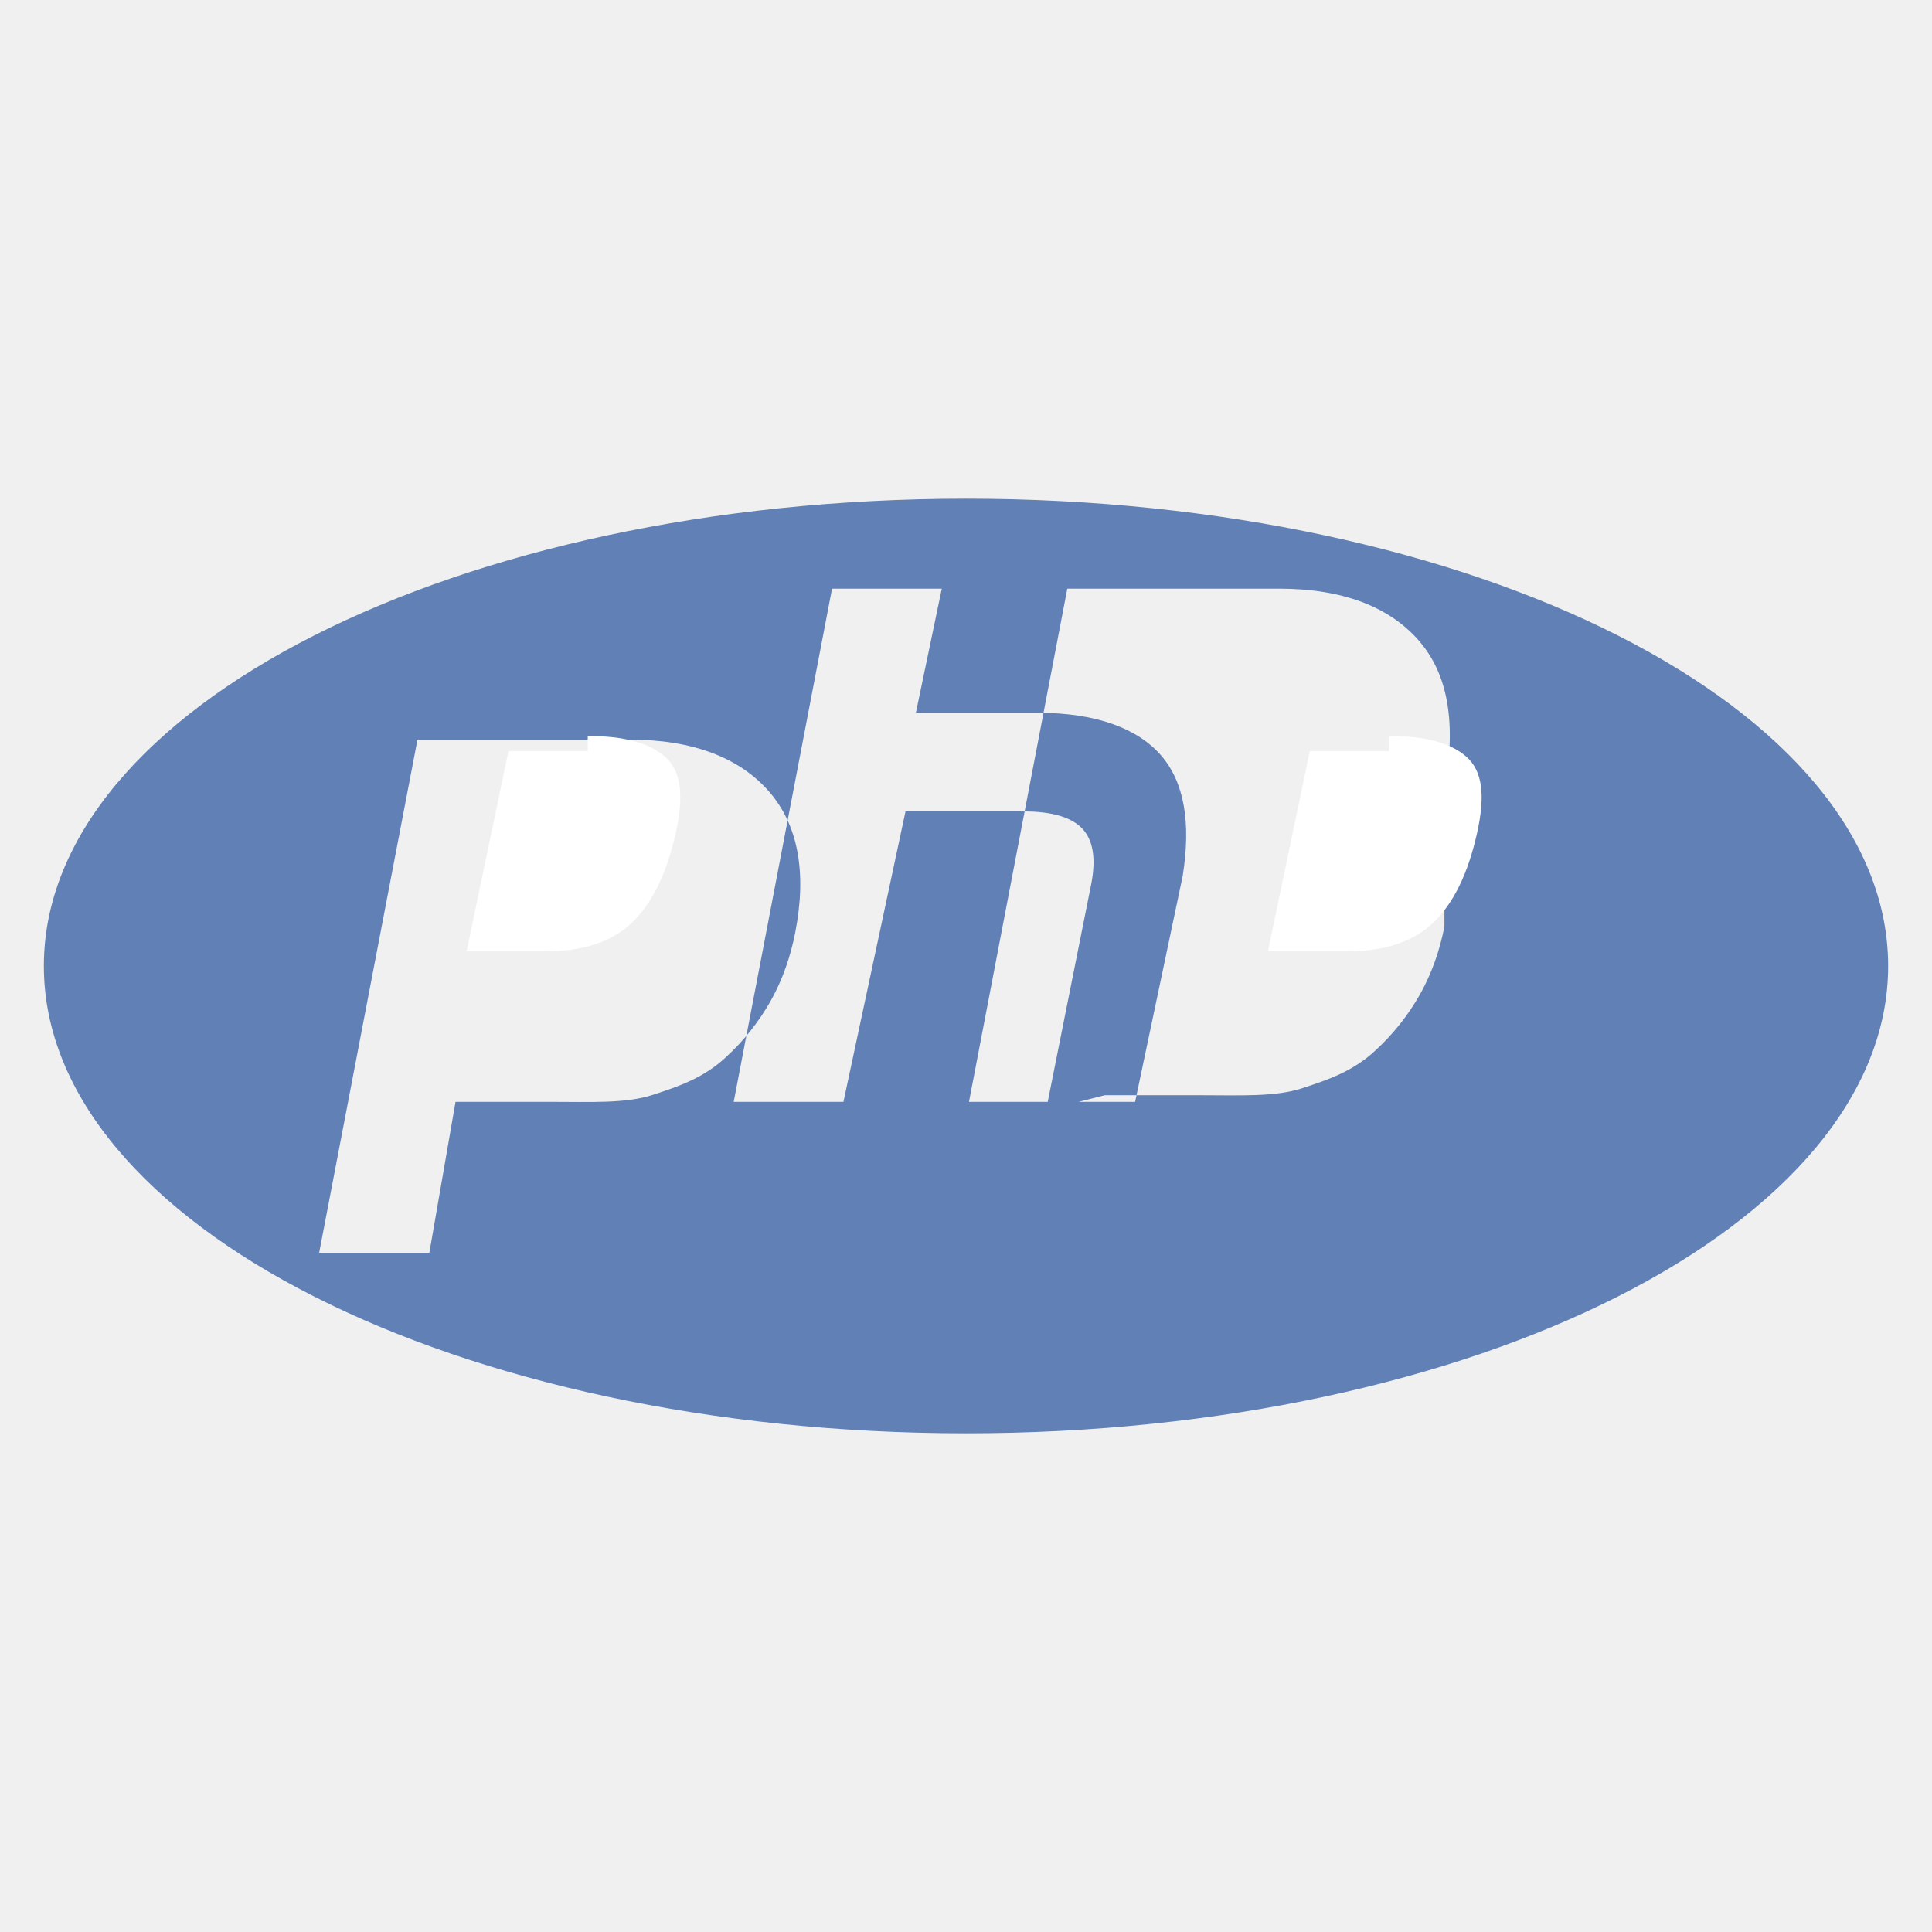
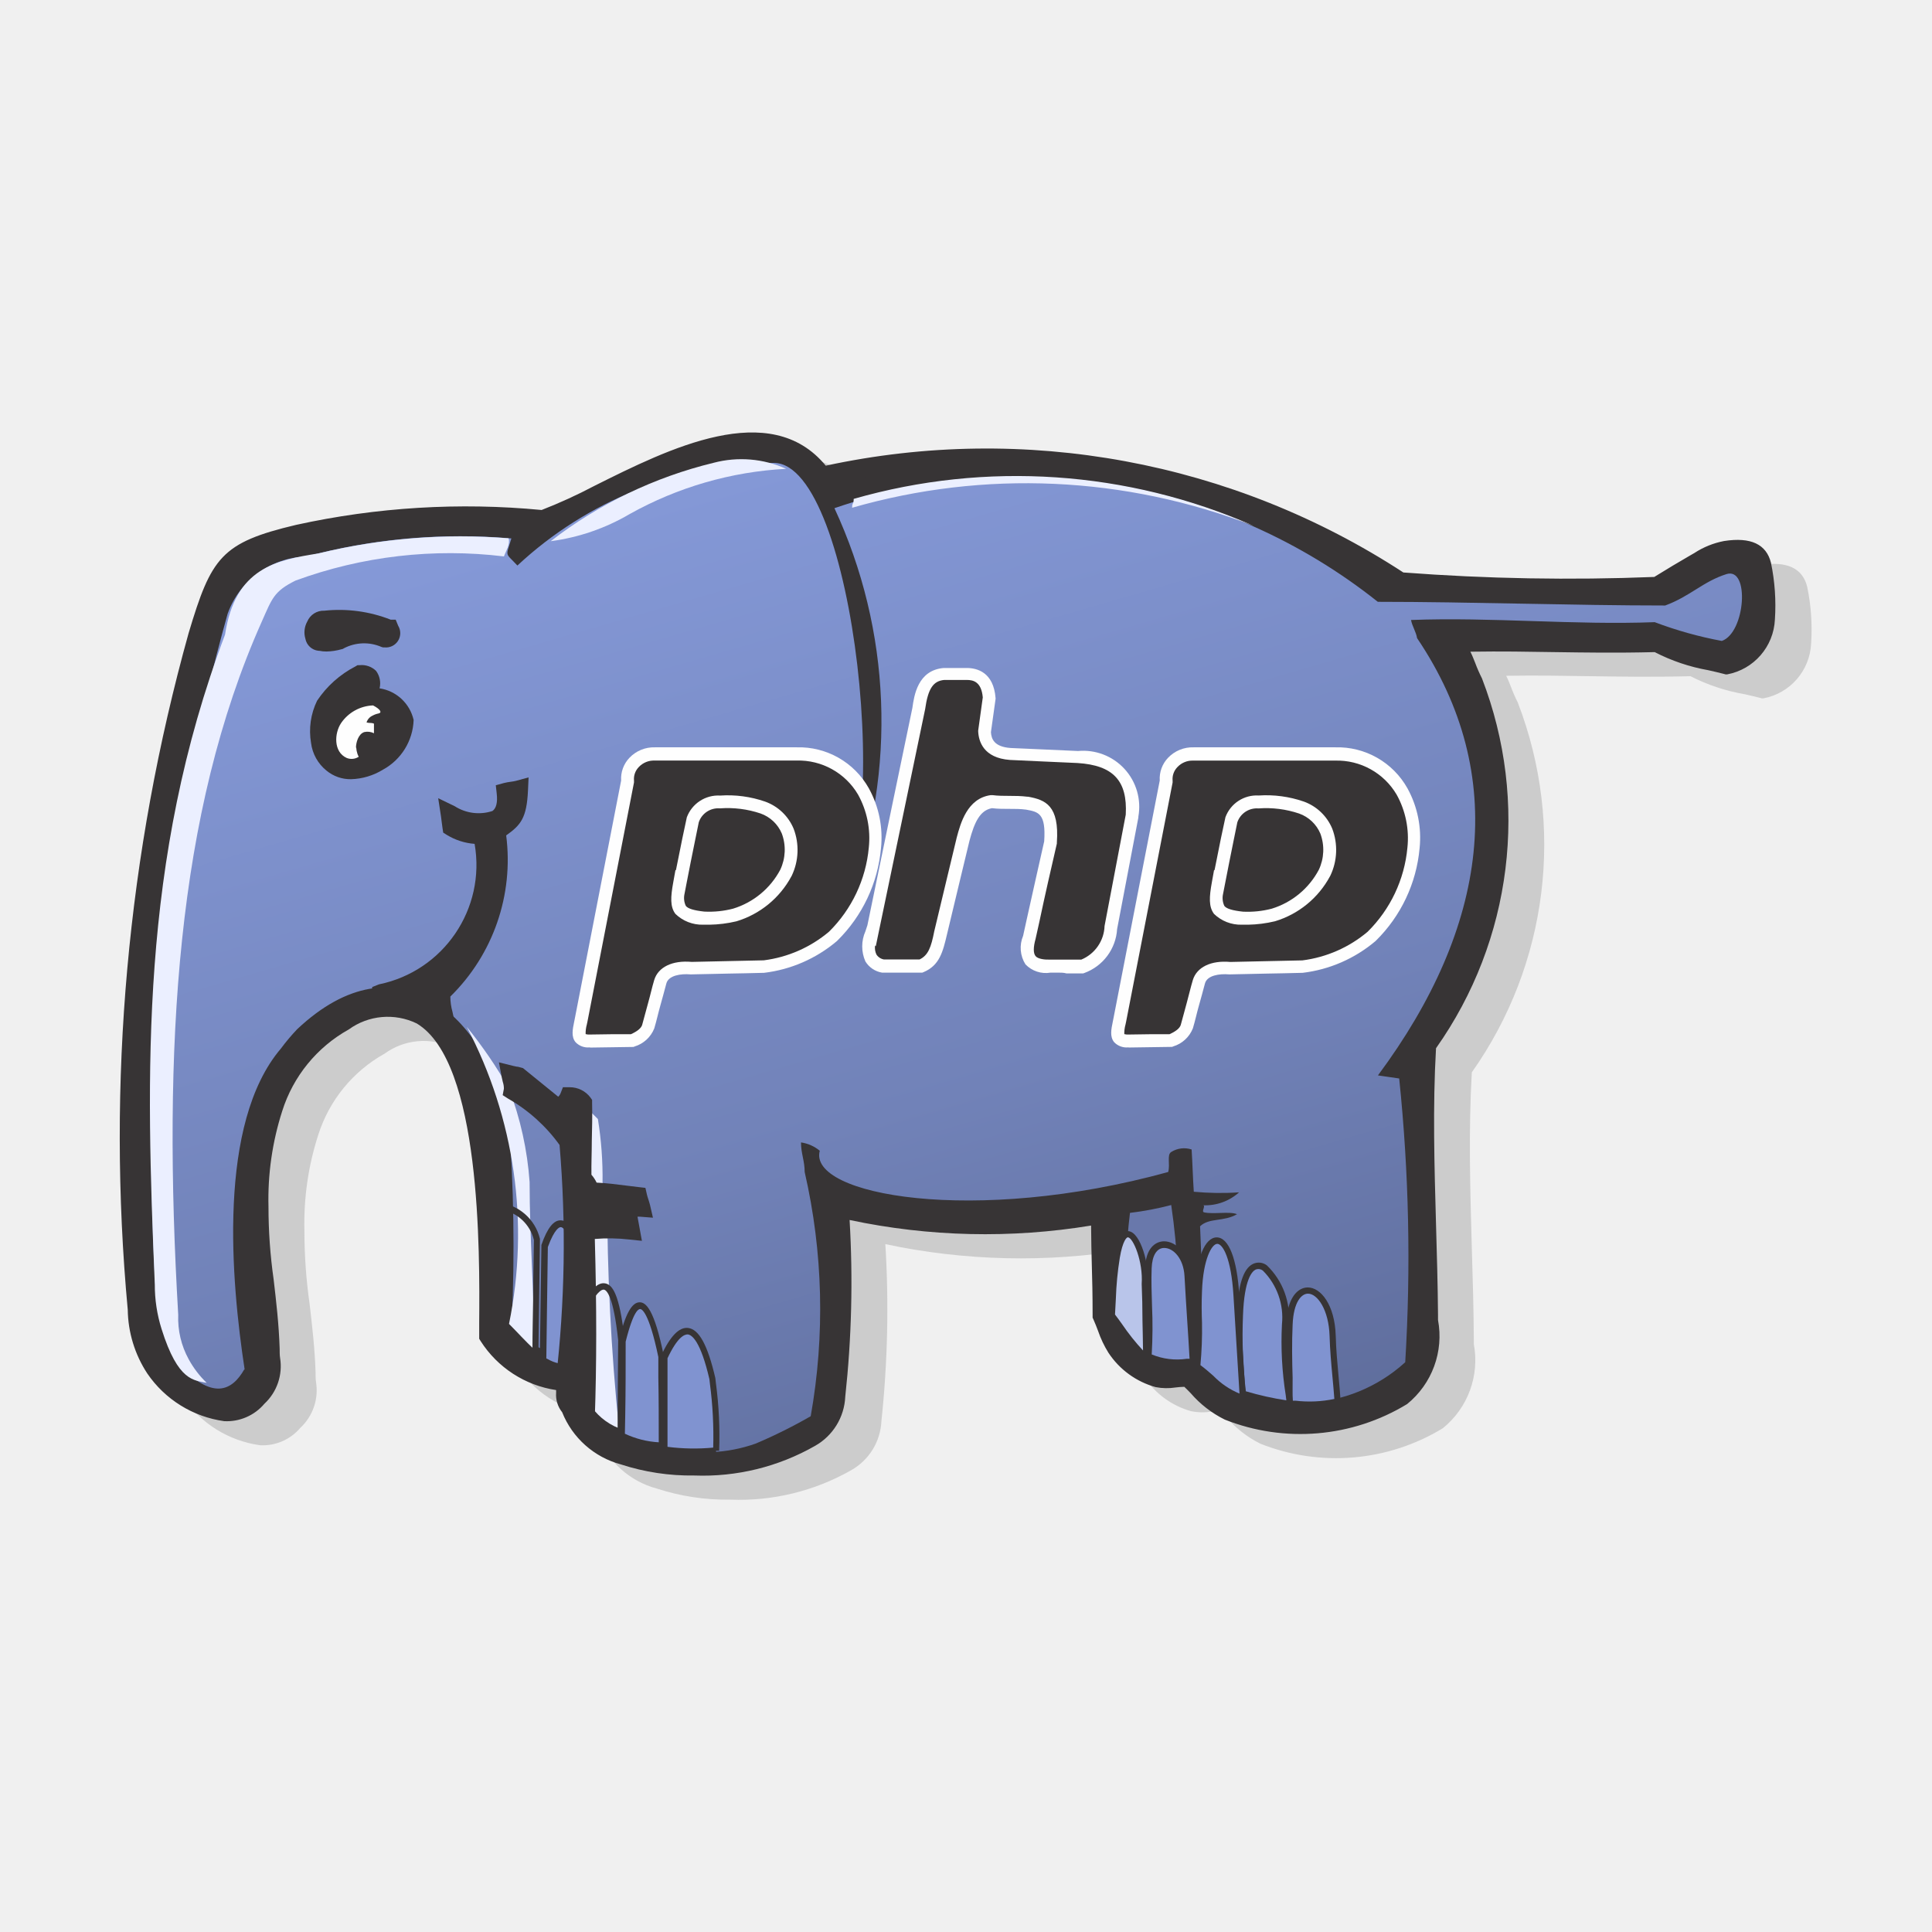
- <svg xmlns="http://www.w3.org/2000/svg" viewBox="0 0 128 128">
-   <path fill="#6181B6" d="M64 33.039C30.26 33.039 2.906 46.901 2.906 64S30.26 94.961 64 94.961 125.094 81.099 125.094 64 97.74 33.039 64 33.039zM48.103 70.032c-1.458 1.364-3.077 1.927-4.86 2.507-1.783.581-4.052.461-6.811.461h-6.253l-1.733 10h-7.301l6.515-34H41.7c4.224 0 7.305 1.215 9.242 3.432 1.937 2.217 2.519 5.364 1.747 9.337-.319 1.637-.856 3.159-1.614 4.515a15.118 15.118 0 01-2.972 3.748zM69.414 73l2.881-14.42c.328-1.688.132-2.913-.586-3.676-.719-.764-2.016-1.145-3.894-1.145h-7.823L55.88 73h-7.27l6.515-34h7.27l-1.716 8.225h8.101c3.911 0 6.627 1.07 8.148 2.828 1.521 1.757 1.996 4.42 1.428 7.988L75.205 73h-5.791zm26.283-11.618c-.319 1.637-.856 3.133-1.614 4.489a15.16 15.16 0 01-2.958 3.722c-1.457 1.364-3.077 1.927-4.86 2.507-1.782.581-4.051.461-6.811.461h-6.253L71.468 73h-7.27l6.514-34h14.04c4.224 0 7.305 1.215 9.241 3.432 1.935 2.217 2.518 5.418 1.704 9.95z" />
-   <path fill="#fff" d="M38.94 49.76h-5.252l-2.775 13.27h5.253c2.478 0 4.381-.635 5.709-1.905 1.328-1.271 2.291-3.239 2.888-5.907.578-2.571.345-4.158-.698-5.078-1.042-.919-2.723-1.38-5.125-1.38zm53.09 0h-5.252l-2.775 13.27h5.253c2.478 0 4.381-.635 5.709-1.905 1.327-1.271 2.291-3.239 2.888-5.907.578-2.571.344-4.158-.699-5.078-1.042-.919-2.722-1.38-5.124-1.38z" />
+ <svg xmlns="http://www.w3.org/2000/svg" viewBox="0 0 32 32" fill="#000000">
+   <g id="SVGRepo_bgCarrier" stroke-width="0" />
+   <g id="SVGRepo_tracerCarrier" stroke-linecap="round" stroke-linejoin="round" />
+   <g id="SVGRepo_iconCarrier">
+     <defs>
+       <linearGradient id="a" x1="-134.514" y1="-206.113" x2="-134.455" y2="-206.235" gradientTransform="matrix(247.636, 0, 0, -153.765, 33318.948, -31686.704)" gradientUnits="userSpaceOnUse">
+         <stop offset="0" stop-color="#8a9fe0" />
+         <stop offset="0.588" stop-color="#7182b8" />
+         <stop offset="1" stop-color="#576490" />
+       </linearGradient>
+     </defs>
+     <path d="M14.486,20.381a17.345,17.345,0,0,1-.046,3.133.835.835,0,0,1-.439.709c-.831.617-3.616.765-3.963-.546-.128-.005-.026-.429-.148-.413a1.561,1.561,0,0,1-1.2-.735c.005-1.434.163-6.607-2.4-5.214a2.506,2.506,0,0,0-1.168,1.429,4.91,4.91,0,0,0-.24,1.643c-.02.714.158,1.495.184,2.352.01.383.071.48-.214.806-.459.525-1.26.082-1.693-.495a1.893,1.893,0,0,1-.291-.969,31.065,31.065,0,0,1,1-11.148c.367-1.23.495-1.408,1.663-1.684a12.948,12.948,0,0,1,4.05-.24c1.051-.342,3.545-2.194,4.621-.724a12.527,12.527,0,0,1,9.579,1.75,37.083,37.083,0,0,0,4.259.077c.2-.128.434-.265.638-.383a1.381,1.381,0,0,1,.495-.209c.23-.036.53-.046.6.24a3.292,3.292,0,0,1,.061.893.808.808,0,0,1-.643.76,4.02,4.02,0,0,1-1.148-.372c-1.3.036-2.1-.036-3.4,0,.209.224.2.372.352.668a6.381,6.381,0,0,1-.775,5.979c-.092,1.49.02,2.995.031,4.49.005.515.041,1.005-.444,1.347a3.263,3.263,0,0,1-2.867.24,2.523,2.523,0,0,1-.668-.556,2.807,2.807,0,0,1-.5.01,1.213,1.213,0,0,1-.689-.505,3.606,3.606,0,0,1-.235-.525c0-.7-.026-.974-.026-1.673a10.67,10.67,0,0,1-4.346-.122Z" style="fill:#ccc" />
+     <path d="M12.095,24.839a3.748,3.748,0,0,1-1.217-.184,1.452,1.452,0,0,1-.972-.864.46.46,0,0,1-.1-.322l0-.045a1.8,1.8,0,0,1-1.25-.811l-.024-.039,0-.26c.009-1.182.032-4.323-1.034-4.962a1.1,1.1,0,0,0-1.128.1,2.356,2.356,0,0,0-1.1,1.349,4.783,4.783,0,0,0-.228,1.588,8.525,8.525,0,0,0,.085,1.2c.043.366.087.746.1,1.145,0,.059,0,.11.007.156a.849.849,0,0,1-.26.76.817.817,0,0,1-.665.288,1.849,1.849,0,0,1-1.276-.792,1.973,1.973,0,0,1-.322-1.053A31.068,31.068,0,0,1,3.719,10.887c.375-1.255.54-1.5,1.779-1.793a13.117,13.117,0,0,1,4.068-.247,8.378,8.378,0,0,0,.875-.4c1.232-.616,2.91-1.453,3.831-.334a12.633,12.633,0,0,1,9.567,1.768A36.054,36.054,0,0,0,28,9.953c.2-.123.412-.251.606-.363l.056-.032a1.366,1.366,0,0,1,.494-.2c.444-.069.7.053.777.361a3.477,3.477,0,0,1,.065.939.97.97,0,0,1-.791.909l-.026,0-.025-.007c-.085-.022-.171-.042-.26-.062A3.127,3.127,0,0,1,28,11.2c-.633.016-1.155.007-1.659,0-.433-.007-.878-.015-1.394-.007.032.063.055.124.08.186a2.467,2.467,0,0,0,.112.256,6.533,6.533,0,0,1-.761,6.126c-.056.966-.027,1.957,0,2.916.015.491.03,1,.033,1.5v.086a1.448,1.448,0,0,1-.513,1.393,3.4,3.4,0,0,1-3.02.257,1.8,1.8,0,0,1-.564-.437c-.035-.036-.07-.072-.106-.106-.049,0-.1.006-.145.011a.952.952,0,0,1-.33-.006,1.375,1.375,0,0,1-.783-.571,1.779,1.779,0,0,1-.171-.361c-.023-.061-.047-.123-.076-.188l-.014-.031v-.034c0-.347-.006-.594-.013-.832-.005-.2-.01-.4-.012-.659a10.815,10.815,0,0,1-4-.092,17.55,17.55,0,0,1-.065,2.931.984.984,0,0,1-.5.813A3.748,3.748,0,0,1,12.095,24.839Zm-1.969-1.318h.036l.03.114a1.106,1.106,0,0,0,.791.718,3.912,3.912,0,0,0,2.922-.259.687.687,0,0,0,.375-.6,17.157,17.157,0,0,0,.055-2.976l-.085-.024L14.6,19.8l.041.463a10.678,10.678,0,0,0,4.169.088l.181-.024v.182c0,.347.006.594.013.832s.012.473.013.807c.025.059.047.116.069.171a1.524,1.524,0,0,0,.139.3,1.057,1.057,0,0,0,.6.44.729.729,0,0,0,.216,0,1.888,1.888,0,0,1,.244-.013l.06,0,.044.041c.054.05.108.105.162.16a1.537,1.537,0,0,0,.46.366,3.1,3.1,0,0,0,2.712-.224c.388-.274.383-.65.377-1.127v-.087c0-.5-.018-1-.033-1.492-.029-.987-.059-2.008,0-3.009l0-.066.05-.044a6.184,6.184,0,0,0,.739-5.785,2.755,2.755,0,0,1-.126-.287.911.911,0,0,0-.2-.346l-.241-.259.353-.01c.654-.018,1.188-.009,1.706,0s1.045.018,1.691,0h.047l.04.025a2.716,2.716,0,0,0,.835.289c.082.019.163.037.242.057a.671.671,0,0,0,.471-.609,3.141,3.141,0,0,0-.058-.847c-.014-.061-.041-.176-.416-.117a1.065,1.065,0,0,0-.384.158l-.056.032c-.2.114-.429.253-.631.379l-.037.023h-.043a36.326,36.326,0,0,1-4.278-.077l-.042,0-.035-.024a12.347,12.347,0,0,0-9.461-1.725l-.1.018-.059-.08c-.747-1.02-2.334-.227-3.493.352a7.889,7.889,0,0,1-.95.43l-.032.01-.033,0a12.792,12.792,0,0,0-4,.236c-1.121.264-1.2.4-1.547,1.574a30.75,30.75,0,0,0-1,11.09,1.683,1.683,0,0,0,.258.884,1.551,1.551,0,0,0,1.033.666.5.5,0,0,0,.413-.179.552.552,0,0,0,.182-.532c0-.049-.006-.1-.007-.164-.011-.386-.055-.758-.1-1.118a8.754,8.754,0,0,1-.087-1.243,5.022,5.022,0,0,1,.251-1.7,2.67,2.67,0,0,1,1.24-1.509,1.4,1.4,0,0,1,1.444-.1c1.223.733,1.2,3.89,1.19,5.238v.167a1.4,1.4,0,0,0,1.028.622.2.2,0,0,1,.15.045.4.4,0,0,1,.1.3C10.123,23.471,10.124,23.5,10.126,23.521Zm-.216-.1h0Z" style="fill:#ccc" />
+     <path d="M13.891,19.981a17.345,17.345,0,0,1-.046,3.133.835.835,0,0,1-.439.709c-.831.617-3.616.765-3.963-.546-.128-.005-.026-.429-.148-.413a1.561,1.561,0,0,1-1.2-.735c.005-1.434.163-6.607-2.4-5.214a2.506,2.506,0,0,0-1.168,1.429,4.91,4.91,0,0,0-.24,1.643c-.02.714.158,1.495.184,2.352.01.383.071.48-.214.806-.459.525-1.26.082-1.693-.495a1.893,1.893,0,0,1-.291-.969,31.065,31.065,0,0,1,1-11.148c.367-1.23.495-1.408,1.663-1.684a12.948,12.948,0,0,1,4.05-.24c1.051-.342,3.545-2.194,4.621-.724a12.527,12.527,0,0,1,9.579,1.75,37.083,37.083,0,0,0,4.259.077c.2-.128.434-.265.638-.383a1.381,1.381,0,0,1,.495-.209c.23-.036.53-.046.6.24a3.292,3.292,0,0,1,.061.893.808.808,0,0,1-.643.76,4.02,4.02,0,0,1-1.148-.372c-1.3.036-2.1-.036-3.4,0,.209.224.2.372.352.668a6.381,6.381,0,0,1-.775,5.979c-.092,1.49.02,2.995.031,4.49.005.515.041,1.005-.444,1.347a3.263,3.263,0,0,1-2.867.24,2.523,2.523,0,0,1-.668-.556,2.807,2.807,0,0,1-.5.01,1.213,1.213,0,0,1-.689-.505,3.606,3.606,0,0,1-.235-.525c0-.7-.026-.974-.026-1.673a10.67,10.67,0,0,1-4.346-.122Z" style="fill:#373435" />
+     <path d="M11.5,24.439a3.748,3.748,0,0,1-1.217-.184,1.452,1.452,0,0,1-.972-.864.46.46,0,0,1-.1-.322l0-.045a1.8,1.8,0,0,1-1.25-.811l-.024-.039,0-.26c.009-1.182.032-4.323-1.034-4.962a1.1,1.1,0,0,0-1.128.1,2.356,2.356,0,0,0-1.1,1.349,4.783,4.783,0,0,0-.228,1.588,8.522,8.522,0,0,0,.085,1.2c.043.367.087.746.1,1.146,0,.059,0,.11.007.156a.849.849,0,0,1-.26.76.816.816,0,0,1-.665.288,1.849,1.849,0,0,1-1.276-.792,1.974,1.974,0,0,1-.322-1.053A31.068,31.068,0,0,1,3.124,10.487c.375-1.255.54-1.5,1.779-1.793a13.115,13.115,0,0,1,4.068-.247,8.378,8.378,0,0,0,.875-.4c1.232-.616,2.91-1.454,3.831-.334a12.634,12.634,0,0,1,9.567,1.769,36.037,36.037,0,0,0,4.156.074c.195-.121.413-.252.606-.363l.056-.032a1.366,1.366,0,0,1,.494-.2c.444-.069.7.053.777.361a3.476,3.476,0,0,1,.065.939.97.97,0,0,1-.791.909l-.026,0-.025-.007c-.085-.022-.171-.042-.26-.062a3.127,3.127,0,0,1-.889-.3c-.633.016-1.155.007-1.659,0-.433-.007-.878-.015-1.394-.007.032.063.055.124.08.186a2.467,2.467,0,0,0,.112.256,6.534,6.534,0,0,1-.761,6.126c-.056.966-.027,1.957,0,2.915.014.492.029,1,.033,1.5v.086a1.448,1.448,0,0,1-.512,1.393,3.4,3.4,0,0,1-3.02.257,1.8,1.8,0,0,1-.564-.437c-.035-.036-.07-.072-.106-.106-.049,0-.1.006-.145.011a.95.95,0,0,1-.33-.006,1.375,1.375,0,0,1-.783-.571,1.769,1.769,0,0,1-.171-.361c-.023-.061-.047-.123-.076-.188l-.014-.031v-.034c0-.347-.006-.594-.013-.832-.005-.2-.011-.4-.012-.659a10.817,10.817,0,0,1-4-.092A17.56,17.56,0,0,1,14,23.135a.984.984,0,0,1-.5.813A3.748,3.748,0,0,1,11.5,24.439ZM9.531,23.121h.036l.03.114a1.106,1.106,0,0,0,.791.718,3.911,3.911,0,0,0,2.922-.259.687.687,0,0,0,.375-.6,17.162,17.162,0,0,0,.055-2.976l-.085-.024L14,19.405l.041.463a10.679,10.679,0,0,0,4.169.088l.181-.024v.182c0,.347.006.594.013.832s.012.473.013.807c.025.059.047.116.069.172a1.514,1.514,0,0,0,.139.3,1.057,1.057,0,0,0,.6.44.722.722,0,0,0,.216,0,1.888,1.888,0,0,1,.244-.013l.06,0,.044.041c.054.05.108.1.162.16a1.539,1.539,0,0,0,.46.366,3.1,3.1,0,0,0,2.712-.224c.388-.274.383-.65.377-1.127v-.087c0-.5-.018-1-.033-1.493-.029-.987-.059-2.007,0-3.008l0-.066.05-.044a6.185,6.185,0,0,0,.739-5.785,2.755,2.755,0,0,1-.126-.287.911.911,0,0,0-.2-.346l-.241-.259.353-.01c.654-.018,1.188-.009,1.706,0s1.045.018,1.691,0h.047l.04.025a2.716,2.716,0,0,0,.835.289c.082.019.163.037.242.057a.671.671,0,0,0,.471-.609,3.144,3.144,0,0,0-.058-.847c-.014-.061-.041-.175-.416-.117a1.064,1.064,0,0,0-.384.158l-.057.032c-.2.115-.431.254-.631.379L27.5,9.87h-.043a36.353,36.353,0,0,1-4.278-.077l-.042,0L23.1,9.767a12.347,12.347,0,0,0-9.461-1.725l-.1.018-.059-.08c-.747-1.02-2.334-.227-3.493.352a7.889,7.889,0,0,1-.95.43l-.032.01-.033,0a12.788,12.788,0,0,0-4,.236c-1.121.264-1.2.4-1.547,1.574a30.75,30.75,0,0,0-1,11.09,1.683,1.683,0,0,0,.258.884,1.551,1.551,0,0,0,1.033.666.493.493,0,0,0,.413-.179.552.552,0,0,0,.182-.532c0-.049-.006-.1-.007-.164-.011-.386-.055-.758-.1-1.118a8.743,8.743,0,0,1-.087-1.243,5.022,5.022,0,0,1,.251-1.7,2.67,2.67,0,0,1,1.24-1.509,1.4,1.4,0,0,1,1.444-.1c1.223.733,1.2,3.89,1.19,5.238v.167A1.4,1.4,0,0,0,9.28,22.7a.2.2,0,0,1,.15.045.4.4,0,0,1,.1.3C9.528,23.071,9.529,23.1,9.531,23.121Zm-.216-.1h0Z" style="fill:#373435" />
+     <path d="M18.572,19.946a4.782,4.782,0,0,0,.946-.189,11.582,11.582,0,0,1,.137,2.749,1.177,1.177,0,0,1-1.134-.663A8.774,8.774,0,0,1,18.572,19.946Z" style="fill:#6978ab" />
+     <path d="M19.622,22.666a1.33,1.33,0,0,1-1.242-.749l-.015-.028,0-.032a8.978,8.978,0,0,1,.052-1.932l.016-.124.124-.014a4.7,4.7,0,0,0,.915-.182l.164-.053.04.168a10.177,10.177,0,0,1,.147,2.484l-.008.459-.154,0Zm-.944-.87a1,1,0,0,0,.821.545l0-.144a10.985,10.985,0,0,0-.1-2.238,5.036,5.036,0,0,1-.683.13A8.609,8.609,0,0,0,18.677,21.8Z" style="fill:#373435" />
+     <path d="M4.052,22.683c-.225-1.474-.454-4.075.6-5.315a3.452,3.452,0,0,1,.27-.321c1.663-1.566,3.112-.219,3.505,1.515a27.314,27.314,0,0,1,.051,3.295,1.109,1.109,0,0,0,1.051.6c.153.316.112.551.286.76a2.5,2.5,0,0,0,2.7.694,8.441,8.441,0,0,0,.913-.454,10.14,10.14,0,0,0-.1-4.045c0-.184-.061-.306-.061-.49a.626.626,0,0,1,.311.138c-.2.734,2.556,1.239,5.771.352.036-.128-.026-.286.051-.332a.4.4,0,0,1,.337-.041c.015.235.02.464.036.7a4.654,4.654,0,0,0,.75.01.838.838,0,0,1-.6.214c.056,0-.031.107.02.117.148.036.429-.02.546.031-.219.128-.464.056-.612.2.036.78.056,1.617.087,2.4a2.591,2.591,0,0,0,3.311-.148,28.633,28.633,0,0,0-.1-4.7c-.117-.015-.235-.036-.352-.051,1.827-2.458,2.179-4.973.648-7.243-.015-.1-.082-.2-.1-.3,1.332-.051,2.7.087,4.036.036a6.478,6.478,0,0,0,1.112.311c.393-.138.464-1.229.077-1.107s-.6.367-1.015.52c-1.531,0-3.23-.061-4.76-.061a9.5,9.5,0,0,0-9-1.551,8.371,8.371,0,0,1,.26,6.427c-.087.286-1.408,1.122-.327.209,1.092-.928.408-7.375-.934-7.386a6.327,6.327,0,0,0-4.25,1.7c-.209-.224-.194-.133-.1-.449a9.863,9.863,0,0,0-3.4.3,1.428,1.428,0,0,0-1.3.949,33.949,33.949,0,0,0-1.2,11.094,4.574,4.574,0,0,0,.352,1.3c.6.658.924.469,1.123.122Z" style="fill:url(#a)" />
+     <path d="M6.446,10.422a2.187,2.187,0,0,0-1.063-.149.144.144,0,0,0-.153.1.2.2,0,0,0-.02.154c.031.087.036.082.112.1a.648.648,0,0,0,.3-.026.883.883,0,0,1,.746-.036c.112-.005.123-.051.087-.139Z" style="fill:#373435" />
+     <path d="M5.406,10.791a.566.566,0,0,1-.118-.012l-.013,0a.246.246,0,0,1-.217-.2.367.367,0,0,1,.031-.284.294.294,0,0,1,.283-.18,2.335,2.335,0,0,1,1.1.149h.082l.041.1a.237.237,0,0,1-.227.359H6.344l-.027-.008a.722.722,0,0,0-.62.022l-.018.011-.02.005A.989.989,0,0,1,5.406,10.791Zm-.044-.323a.5.5,0,0,0,.2-.02l.054-.027c-.07,0-.141,0-.213.011H5.377l-.006.012A.075.075,0,0,0,5.362,10.468Z" style="fill:#373435" />
+     <path d="M5.622,11.687a.549.549,0,0,1,.507-.311c.02-.128,0-.2-.164-.2a1.535,1.535,0,0,0-.578.51,1.051,1.051,0,0,0-.077.6.538.538,0,0,0,.2.352.666.666,0,0,0,.752-.031c.358-.209.716-.806.087-1.031a.963.963,0,0,0-.732.153c-.01.005-.015-.015,0-.041Z" style="fill:#373435" />
+     <path d="M5.816,12.906a.622.622,0,0,1-.408-.142.7.7,0,0,1-.256-.458,1.154,1.154,0,0,1,.1-.7,1.7,1.7,0,0,1,.635-.568l.035-.021H5.96a.338.338,0,0,1,.269.095.348.348,0,0,1,.058.289h0a.683.683,0,0,1,.564.524.975.975,0,0,1-.508.823A1.067,1.067,0,0,1,5.816,12.906ZM5.493,11.84a1.082,1.082,0,0,0-.024.432.38.38,0,0,0,.145.248c.193.161.506-.011.567-.047a.674.674,0,0,0,.352-.518c-.009-.1-.089-.172-.237-.225a.824.824,0,0,0-.593.138l-.013.007-.107.054-.088-.089Z" style="fill:#373435" />
+     <path d="M5.9,12.381a.4.4,0,0,0,.021.107.211.211,0,0,0,.021.046.215.215,0,0,1-.2.02c-.221-.1-.205-.41-.092-.578a.671.671,0,0,1,.529-.292c.118.061.154.118.092.133a.337.337,0,0,0-.1.036.183.183,0,0,0-.1.113c.051.015.077,0,.123.02v.159a.24.24,0,0,0-.159-.02c-.1.031-.139.174-.139.261Z" style="fill:#fefefe" />
+     <path d="M6.323,16.459A2.19,2.19,0,0,0,8,13.834a1.1,1.1,0,0,1-.511-.138c-.01-.066-.015-.133-.026-.2.414.2,1,.26.924-.373.056-.015.143-.02.2-.036-.02.444-.1.485-.373.674a3.01,3.01,0,0,1-.9,2.666.881.881,0,0,0,.036.414,1.233,1.233,0,0,0-1.026-.373Z" style="fill:#373435" />
+     <path d="M7.632,17.391l-.4-.442a1.081,1.081,0,0,0-.906-.32l-.162,0v-.28l.113-.045a2.02,2.02,0,0,0,1.584-2.327,1.028,1.028,0,0,1-.458-.147l-.062-.039L7.33,13.72c-.005-.035-.01-.07-.014-.105s-.007-.062-.012-.094l-.046-.3.273.132a.734.734,0,0,0,.625.08c.064-.045.088-.143.071-.291l-.015-.136.132-.036a.994.994,0,0,1,.119-.022.721.721,0,0,0,.08-.014l.212-.058-.01.219c-.021.456-.121.571-.361.742a3.172,3.172,0,0,1-.925,2.669.941.941,0,0,0,.035.252Zm-.7-1.008a1.2,1.2,0,0,1,.21.09.431.431,0,0,1,.021-.1l.011-.032.023-.025q.128-.137.237-.275A2.643,2.643,0,0,1,6.932,16.383Z" style="fill:#373435" />
+     <path d="M22.157,23.213c-.025-.377-.071-.708-.082-1.086-.025-.866-.683-1.055-.719-.189-.02.454,0,.882,0,1.31A2.244,2.244,0,0,0,22.157,23.213Z" style="fill:#8093d0" />
+     <path d="M21.739,23.32c-.1,0-.194-.006-.289-.012L21.3,23.3v-.05c0-.142,0-.283,0-.425,0-.286-.009-.582,0-.887.019-.453.2-.614.361-.614h0c.213,0,.447.283.463.8.006.231.026.442.046.665.013.136.025.274.035.418l0,.043-.041.012A1.523,1.523,0,0,1,21.739,23.32ZM21.41,23.2l.048,0a1.993,1.993,0,0,0,.643-.029c-.009-.128-.021-.251-.032-.372-.021-.225-.04-.437-.047-.672-.013-.431-.2-.7-.357-.7h0c-.108,0-.239.134-.255.512-.014.3-.009.6,0,.881C21.408,22.948,21.41,23.073,21.41,23.2Z" style="fill:#373435" />
+     <path d="M21.368,23.257a6.358,6.358,0,0,1-.081-1.317c.056-.8-.7-1.643-.751-.158a7.955,7.955,0,0,0,.051,1.3A5.155,5.155,0,0,0,21.368,23.257Z" style="fill:#8093d0" />
+     <path d="M21.429,23.321l-.069-.011a5.145,5.145,0,0,1-.79-.175l-.032-.011,0-.033a7.975,7.975,0,0,1-.051-1.31c.016-.479.1-.763.263-.845a.221.221,0,0,1,.234.023,1.2,1.2,0,0,1,.361.985A5.475,5.475,0,0,0,21.4,23.1Zm-.794-.277a5,5,0,0,0,.671.15l-.01-.083a5.645,5.645,0,0,1-.063-1.174,1.1,1.1,0,0,0-.313-.889.119.119,0,0,0-.126-.018c-.055.028-.185.159-.206.754A7.9,7.9,0,0,0,20.635,23.044Z" style="fill:#373435" />
+     <path d="M20.588,23.15l-.107-1.7c-.077-1.269-.587-1.121-.628-.076-.02.494.02.764-.026,1.259.24.163.49.484.761.51Z" style="fill:#8093d0" />
+     <path d="M20.583,23.2a1.1,1.1,0,0,1-.555-.331,2.5,2.5,0,0,0-.23-.188l-.026-.018,0-.031a6.217,6.217,0,0,0,.021-.72c0-.162,0-.329,0-.536.021-.533.162-.879.359-.881h0c.2,0,.338.357.374.956l.107,1.7h0v0l-.054,0Zm-.7-.589c.072.052.144.116.215.178a1.28,1.28,0,0,0,.432.293l-.1-1.624c-.038-.629-.181-.856-.268-.856h0c-.09,0-.233.249-.253.779-.009.2-.006.371,0,.531A6.444,6.444,0,0,1,19.883,22.609Z" style="fill:#373435" />
+     <path d="M11.865,24.028a7.005,7.005,0,0,0-.061-1.191c-.214-.92-.484-1.033-.8-.353v1.528a3.474,3.474,0,0,0,.862.01Z" style="fill:#8093d0" />
+     <path d="M11.542,24.1c-.166,0-.332-.015-.495-.03l-.1-.009,0-1.6c.153-.329.3-.482.448-.466.182.019.326.282.453.829l.01.087a6.605,6.605,0,0,1,.053,1.118h-.052l.007.046A2.073,2.073,0,0,1,11.542,24.1Zm-.486-.136h0a3.437,3.437,0,0,0,.757.013,6.638,6.638,0,0,0-.054-1.053l-.009-.081c-.146-.627-.288-.734-.359-.741-.055,0-.168.039-.335.395Z" style="fill:#373435" />
+     <path d="M10.3,23.776c.005-.586.01-.974.01-1.56.214-.862.433-.775.647.26.005.556.01.918.01,1.473a1.647,1.647,0,0,1-.673-.173Z" style="fill:#8093d0" />
+     <path d="M11.017,24.009l-.09-.01a1.627,1.627,0,0,1-.663-.177l-.175-.1h.154l0-.3c0-.41.007-.749.007-1.211l0-.013c.108-.434.214-.628.345-.628h0c.1,0,.241.105.4.89l0,.346c0,.385.007.7.007,1.139Zm-.667-.262a1.517,1.517,0,0,0,.561.142c0-.406,0-.711-.007-1.078l0-.335c-.157-.753-.277-.794-.3-.794s-.109.012-.241.54c0,.459,0,.8-.007,1.206Z" style="fill:#373435" />
+     <path d="M9.5,22.623c.031-.49.133-.985.163-1.475-.2-.97-.418-1.143-.647-.51-.01.628-.015,1.261-.025,1.889a.711.711,0,0,0,.51.1Z" style="fill:#8093d0" />
+     <path d="M9.373,22.7a.8.8,0,0,1-.348-.1l-.084-.038v-.035q.008-.471.013-.944t.013-.945l0-.017c.1-.287.206-.416.326-.408s.259.121.424.926v.014c-.015.247-.049.5-.082.741s-.066.49-.081.732v.046l-.042.009A.679.679,0,0,1,9.373,22.7Zm-.324-.2.02.009a.61.61,0,0,0,.385.082c.016-.235.048-.474.08-.705s.065-.486.081-.727c-.157-.763-.289-.831-.326-.834-.02,0-.1.017-.215.33q-.008.466-.013.935T9.049,22.492Z" style="fill:#373435" />
+     <path d="M19.021,22.468c.041-.521-.015-.955,0-1.465.015-.618.626-.439.652.128s.056.858.087,1.424a1.309,1.309,0,0,1-.733-.087Z" style="fill:#8093d0" />
+     <path d="M19.463,22.618a.922.922,0,0,1-.451-.1h-.044v-.057a7.342,7.342,0,0,0,.006-.836c-.006-.2-.013-.407-.006-.626.008-.322.167-.438.313-.439h0c.2,0,.427.215.442.566.015.289.03.5.044.721s.028.423.043.7l0,.054-.155.006C19.592,22.615,19.527,22.618,19.463,22.618Zm-.387-.184a1.1,1.1,0,0,0,.579.072l.048,0c-.014-.253-.027-.451-.04-.648-.014-.217-.028-.433-.044-.723s-.183-.465-.336-.465h0c-.125,0-.2.127-.208.336s0,.421.006.62A7.778,7.778,0,0,1,19.076,22.434Z" style="fill:#373435" />
+     <path d="M18.989,22.487c-.015-.382-.01-.841-.025-1.223.036-.525-.326-1.3-.468-.438a8.571,8.571,0,0,0-.081.963A4.066,4.066,0,0,0,18.989,22.487Z" style="fill:#b9c5ea" />
+     <path d="M19.046,22.595l-.089-.064A2.556,2.556,0,0,1,18.5,22c-.048-.067-.092-.128-.128-.174l-.013-.016v-.02c.007-.1.012-.2.016-.28a5.486,5.486,0,0,1,.066-.688c.018-.112.074-.452.253-.43.2.024.343.558.321.88.008.186.01.4.013.607s.005.42.013.61Zm-.578-.822c.035.045.075.1.119.162a3.567,3.567,0,0,0,.345.433c0-.158-.007-.327-.009-.491,0-.206-.005-.42-.013-.61.025-.372-.14-.763-.227-.773-.019-.006-.088.054-.136.341a5.4,5.4,0,0,0-.065.676C18.478,21.591,18.474,21.676,18.468,21.772Z" style="fill:#373435" />
+     <path d="M14.443,15.459c.26-1.24.515-2.48.775-3.725.041-.291.117-.551.423-.577h.372c.224,0,.352.133.372.4l-.076.551c.01.225.148.352.423.373.372.015.75.036,1.122.051.561.036.938.276.9.975-.117.617-.235,1.235-.352,1.847a.725.725,0,0,1-.474.648c-.168-.01-.357.01-.525,0-.291.015-.459-.092-.352-.475.107-.485.24-1.092.352-1.577.041-.577-.173-.607-.4-.648-.194-.026-.382,0-.576-.026-.286.041-.393.316-.474.623-.122.515-.25,1.031-.372,1.551-.056.281-.117.464-.326.551h-.622q-.352-.077-.2-.551Z" style="fill:#373435" />
+     <path d="M17.509,16.11c-.037,0-.073,0-.109,0a.468.468,0,0,1-.415-.137.511.511,0,0,1-.039-.473l.061-.278c.093-.422.2-.893.288-1.286.031-.465-.094-.488-.3-.526-.186-.025-.365,0-.565-.024-.2.036-.291.235-.373.542-.054.227-.11.458-.166.689-.069.286-.138.572-.206.86s-.123.514-.389.625l-.02.008-.666,0a.4.4,0,0,1-.276-.185.616.616,0,0,1,0-.5l.033-.1q.2-.969.4-1.939.172-.83.345-1.661c.028-.2.087-.625.519-.661h.381c.164,0,.445.064.478.5v.011l-.077.552c.007.113.054.242.324.262l.561.025.557.025a.928.928,0,0,1,1,1.087l0,.014c-.117.618-.235,1.235-.352,1.848a.829.829,0,0,1-.543.728l-.02.007h-.022c-.079,0-.164,0-.253,0C17.614,16.108,17.561,16.11,17.509,16.11Zm-.108-.216h.006c.079,0,.164,0,.253,0s.168,0,.25,0a.625.625,0,0,0,.385-.557q.176-.92.351-1.844c.031-.562-.208-.818-.8-.855l-.556-.025-.563-.026c-.44-.033-.518-.311-.525-.474V12.1l.076-.549c-.023-.256-.154-.289-.265-.289h-.372c-.184.016-.27.143-.318.485-.117.562-.232,1.115-.347,1.668q-.214,1.033-.43,2.064l-.04.193-.012-.012a.261.261,0,0,0,.023.151.187.187,0,0,0,.126.081h.587c.143-.068.192-.2.244-.466.069-.292.138-.579.207-.865q.084-.346.166-.691c.061-.228.172-.648.563-.7l.014,0,.015,0c.182.024.372,0,.576.026l.014,0c.286.052.519.145.476.759l0,.017c-.091.394-.2.868-.289,1.292l-.063.284c-.04.143-.04.241,0,.289s.157.061.243.057Z" style="fill:#fefefe" />
+     <path d="M9.624,16.894c.255-1.322.515-2.644.771-3.961a.426.426,0,0,1,.449-.449h2.348a1.231,1.231,0,0,1,1.107.623,1.587,1.587,0,0,1,.189.934,2.35,2.35,0,0,1-.694,1.465,2.186,2.186,0,0,1-1.148.5c-.4.01-.8.015-1.2.026-.23-.02-.459.041-.515.225-.071.25-.122.5-.194.745a.42.42,0,0,1-.265.23c-.23.005-.464.005-.694.01C9.532,17.246,9.583,17.1,9.624,16.894Zm1.638-2.266c.066-.347.148-.74.209-1.046a.452.452,0,0,1,.449-.3,1.825,1.825,0,0,1,.715.092.766.766,0,0,1,.383,1.082,1.437,1.437,0,0,1-.852.7,1.651,1.651,0,0,1-.51.051c-.439-.046-.475-.163-.4-.582Z" style="fill:#373435" />
+     <path d="M9.766,17.348a.283.283,0,0,1-.232-.085c-.076-.091-.05-.214-.023-.344l.009-.045q.211-1.092.425-2.184.172-.882.343-1.762a.5.5,0,0,1,.138-.377.559.559,0,0,1,.423-.173h2.343a1.327,1.327,0,0,1,1.2.681,1.693,1.693,0,0,1,.2.99,2.458,2.458,0,0,1-.724,1.532l-.012.011a2.288,2.288,0,0,1-1.2.521c-.206.006-.407.009-.607.013l-.6.013h-.012c-.161-.014-.364.016-.4.15s-.065.244-.1.367-.062.25-.1.377a.509.509,0,0,1-.326.3l-.019.008h-.02l-.345.005-.349.005Zm-.067-.22a.226.226,0,0,0,.076.007l.352-.005.322,0c.108-.048.17-.1.187-.154.035-.123.065-.245.1-.368s.062-.25.1-.376c.065-.214.3-.329.621-.3l.594-.013.6-.013a2.083,2.083,0,0,0,1.08-.474,2.246,2.246,0,0,0,.659-1.392,1.487,1.487,0,0,0-.178-.879,1.144,1.144,0,0,0-1.018-.564H10.844a.343.343,0,0,0-.263.107.285.285,0,0,0-.08.226l0,.015,0,.015q-.172.887-.346,1.777-.213,1.091-.425,2.184l-.01.047a.541.541,0,0,0-.02.166Zm2.052-1.812c-.035,0-.07,0-.106,0a.636.636,0,0,1-.458-.179c-.089-.119-.081-.277-.035-.528l.036-.2.007.007c.035-.179.073-.363.108-.536l.073-.343a.555.555,0,0,1,.552-.36,1.889,1.889,0,0,1,.745.1.806.806,0,0,1,.472.449.99.99,0,0,1-.03.776l-.007.013a1.536,1.536,0,0,1-.911.745A2.067,2.067,0,0,1,11.75,15.316Zm-.413-.512a.307.307,0,0,0,.021.2c.035.046.133.076.308.095a1.579,1.579,0,0,0,.476-.049,1.322,1.322,0,0,0,.781-.645.775.775,0,0,0,.025-.6.6.6,0,0,0-.351-.331,1.712,1.712,0,0,0-.674-.085.34.34,0,0,0-.35.23l-.061.3c-.048.236-.1.493-.145.729Z" style="fill:#fefefe" />
+     <path d="M18.545,16.894c.255-1.322.515-2.644.771-3.961a.426.426,0,0,1,.449-.449h2.348a1.231,1.231,0,0,1,1.107.623,1.587,1.587,0,0,1,.189.934,2.35,2.35,0,0,1-.694,1.465,2.186,2.186,0,0,1-1.148.5c-.4.01-.8.015-1.2.026-.23-.02-.459.041-.515.225-.071.25-.122.5-.194.745a.42.42,0,0,1-.265.23c-.23.005-.464.005-.694.01C18.453,17.246,18.5,17.1,18.545,16.894Zm1.638-2.266c.066-.347.148-.74.209-1.046a.452.452,0,0,1,.449-.3,1.825,1.825,0,0,1,.715.092.766.766,0,0,1,.383,1.082,1.437,1.437,0,0,1-.852.7,1.651,1.651,0,0,1-.51.051c-.439-.046-.475-.163-.4-.582Z" style="fill:#373435" />
+     <path d="M18.687,17.348a.284.284,0,0,1-.232-.085c-.076-.091-.05-.214-.023-.344l.009-.045q.21-1.089.423-2.176.173-.886.345-1.77a.5.5,0,0,1,.138-.377.559.559,0,0,1,.423-.173h2.343a1.327,1.327,0,0,1,1.2.681,1.694,1.694,0,0,1,.2.99,2.459,2.459,0,0,1-.724,1.532l-.012.011a2.288,2.288,0,0,1-1.2.521c-.206.006-.407.009-.607.013l-.6.013h-.012c-.162-.014-.364.016-.4.15s-.065.244-.1.366-.062.251-.1.377a.509.509,0,0,1-.326.3l-.019.008h-.02l-.345.005-.349.005Zm-.067-.22a.238.238,0,0,0,.076.007l.352-.005.322,0c.108-.048.17-.1.187-.154.035-.123.066-.246.1-.368s.062-.249.1-.375c.065-.214.3-.329.621-.3l.594-.013.6-.013a2.083,2.083,0,0,0,1.08-.474,2.246,2.246,0,0,0,.659-1.392,1.486,1.486,0,0,0-.178-.879,1.144,1.144,0,0,0-1.018-.564H19.765a.341.341,0,0,0-.263.107.285.285,0,0,0-.08.226l0,.015,0,.015q-.173.891-.347,1.785-.212,1.087-.423,2.176h0l-.01.047a.541.541,0,0,0-.02.166Zm2.052-1.812c-.035,0-.07,0-.106,0a.636.636,0,0,1-.458-.179c-.089-.119-.081-.277-.035-.528l.036-.2.007.007c.035-.18.073-.365.108-.539l.073-.341a.552.552,0,0,1,.552-.36,1.9,1.9,0,0,1,.745.1.806.806,0,0,1,.472.449.99.99,0,0,1-.03.776l-.007.013a1.536,1.536,0,0,1-.911.745A2.067,2.067,0,0,1,20.672,15.316Zm-.414-.511a.307.307,0,0,0,.021.2c.035.046.133.076.308.095a1.58,1.58,0,0,0,.476-.049,1.322,1.322,0,0,0,.781-.645.775.775,0,0,0,.025-.6.6.6,0,0,0-.351-.331,1.709,1.709,0,0,0-.674-.085.341.341,0,0,0-.35.23l-.061.3c-.048.237-.1.495-.145.731Z" style="fill:#fefefe" />
+     <path d="M3.425,22.906a1.615,1.615,0,0,1-.3-.393,1.41,1.41,0,0,1-.173-.735c-.26-4.433-.031-8.31,1.382-11.478.173-.388.2-.505.561-.684a7.429,7.429,0,0,1,3.452-.4c.036-.1.107-.2.076-.3a9.955,9.955,0,0,0-3.146.25c-.7.112-1.382.235-1.55,1.347-1.412,3.739-1.31,7.28-1.163,10.759a2.433,2.433,0,0,0,.112.74c.275.877.541.847.75.893Z" style="fill:#ebefff" />
+     <path d="M8.848,22.351c0-.923-.076-1.846-.076-2.773a5.413,5.413,0,0,0-.341-1.545,7.481,7.481,0,0,0-.7-1.025,7.387,7.387,0,0,1,.7,4.92C8.573,22.07,8.7,22.213,8.848,22.351Z" style="fill:#ebefff" />
+     <path d="M8.924,22.534l-.071-.027a1.536,1.536,0,0,1-.66-.542l-.069-.087h.065c.015-.331.009-.634,0-.928-.006-.31-.013-.63.005-.982l0-.059.059.009a.788.788,0,0,1,.69.6l0,.008v.008c-.005.344-.009.65-.013.955s-.008.622-.013.97Zm-.631-.614a1.519,1.519,0,0,0,.526.458c0-.316.008-.6.012-.891,0-.3.008-.607.013-.947a.672.672,0,0,0-.544-.505c-.014.324-.008.623,0,.913C8.3,21.255,8.31,21.572,8.293,21.92Z" style="fill:#373435" />
+     <path d="M10.252,23.657a1.022,1.022,0,0,1-.5-.423c-.036-1.648-.067-3.3-.1-4.949l.251.25a6.049,6.049,0,0,1,.077,1.051l.077.2A37.7,37.7,0,0,0,10.252,23.657Z" style="fill:#ebefff" />
+     <path d="M10.335,24.023,10.265,24a1.209,1.209,0,0,1-.673-.586L9.585,23.4V23.38c0-.549.01-1.117.01-1.673v-.014l.007-.012c.151-.275.281-.452.423-.424.111.022.236.151.32.935,0,.583-.01,1.177-.01,1.758Zm-.643-.65a1.124,1.124,0,0,0,.537.5c0-.557.005-1.124.01-1.674-.078-.729-.19-.829-.234-.838s-.13.047-.3.359C9.7,22.27,9.7,22.831,9.692,23.374Zm-.044.009h0Z" style="fill:#373435" />
+     <path d="M8.5,18.057a.708.708,0,0,0-.036-.25c.041.01.082.015.122.026l.647.526a.377.377,0,0,0,.2-.2.27.27,0,0,1,.214.1c.01.419-.02.832-.01,1.25a.356.356,0,0,1,.122.225,7.181,7.181,0,0,1,.8.077c.015.066.036.107.051.174a4.038,4.038,0,0,0-.9,0v.189a2.838,2.838,0,0,1,.7.051c.01.056.015.082.025.138a2.831,2.831,0,0,0-.749.01c.031,1.031.041,2.052,0,3.088-.082-.194-.239-.383-.326-.577a19.57,19.57,0,0,0,.061-3.976A2.746,2.746,0,0,0,8.5,18.057Z" style="fill:#373435" />
+     <path d="M9.544,23.524a1.979,1.979,0,0,0-.155-.274,2.414,2.414,0,0,1-.17-.3L9.2,22.909l.006-.045a19.407,19.407,0,0,0,.062-3.9,2.7,2.7,0,0,0-.852-.767l-.09-.058.02-.106a.343.343,0,0,0-.018-.113c-.007-.027-.013-.053-.018-.079l-.046-.245.242.06.052.011c.023,0,.047.009.07.015l.034.009.584.474a.156.156,0,0,0,.039-.057l.039-.1h.111a.427.427,0,0,1,.345.171l.027.039v.048c.005.213,0,.427-.005.633,0,.183-.009.372-.006.558a.572.572,0,0,1,.086.131c.166.007.33.029.49.049l.206.025.112.013.025.11a.73.73,0,0,0,.021.072c.01.031.021.063.03.1l.049.212-.217-.017-.039,0,.073.4-.211-.022a2.894,2.894,0,0,0-.569-.009c.032,1.14.03,2.082,0,2.954ZM9.53,22.86l.019.036q0-.108,0-.219Q9.542,22.769,9.53,22.86ZM9.315,18.5a1.989,1.989,0,0,1,.175.215c0-.115,0-.231,0-.346A.62.62,0,0,1,9.315,18.5Z" style="fill:#373435" />
+     <path d="M9.121,8.964a3.473,3.473,0,0,0,1.307-.449,5.948,5.948,0,0,1,2.593-.75,1.8,1.8,0,0,0-1.2-.1A7.176,7.176,0,0,0,9.121,8.964Z" style="fill:#ebefff" />
+     <path d="M14.114,8.41a10.412,10.412,0,0,1,6.65.3,9.77,9.77,0,0,0-6.624-.447C14.139,8.365,14.114,8.314,14.114,8.41Z" style="fill:#ebefff" />
+   </g>
</svg>
